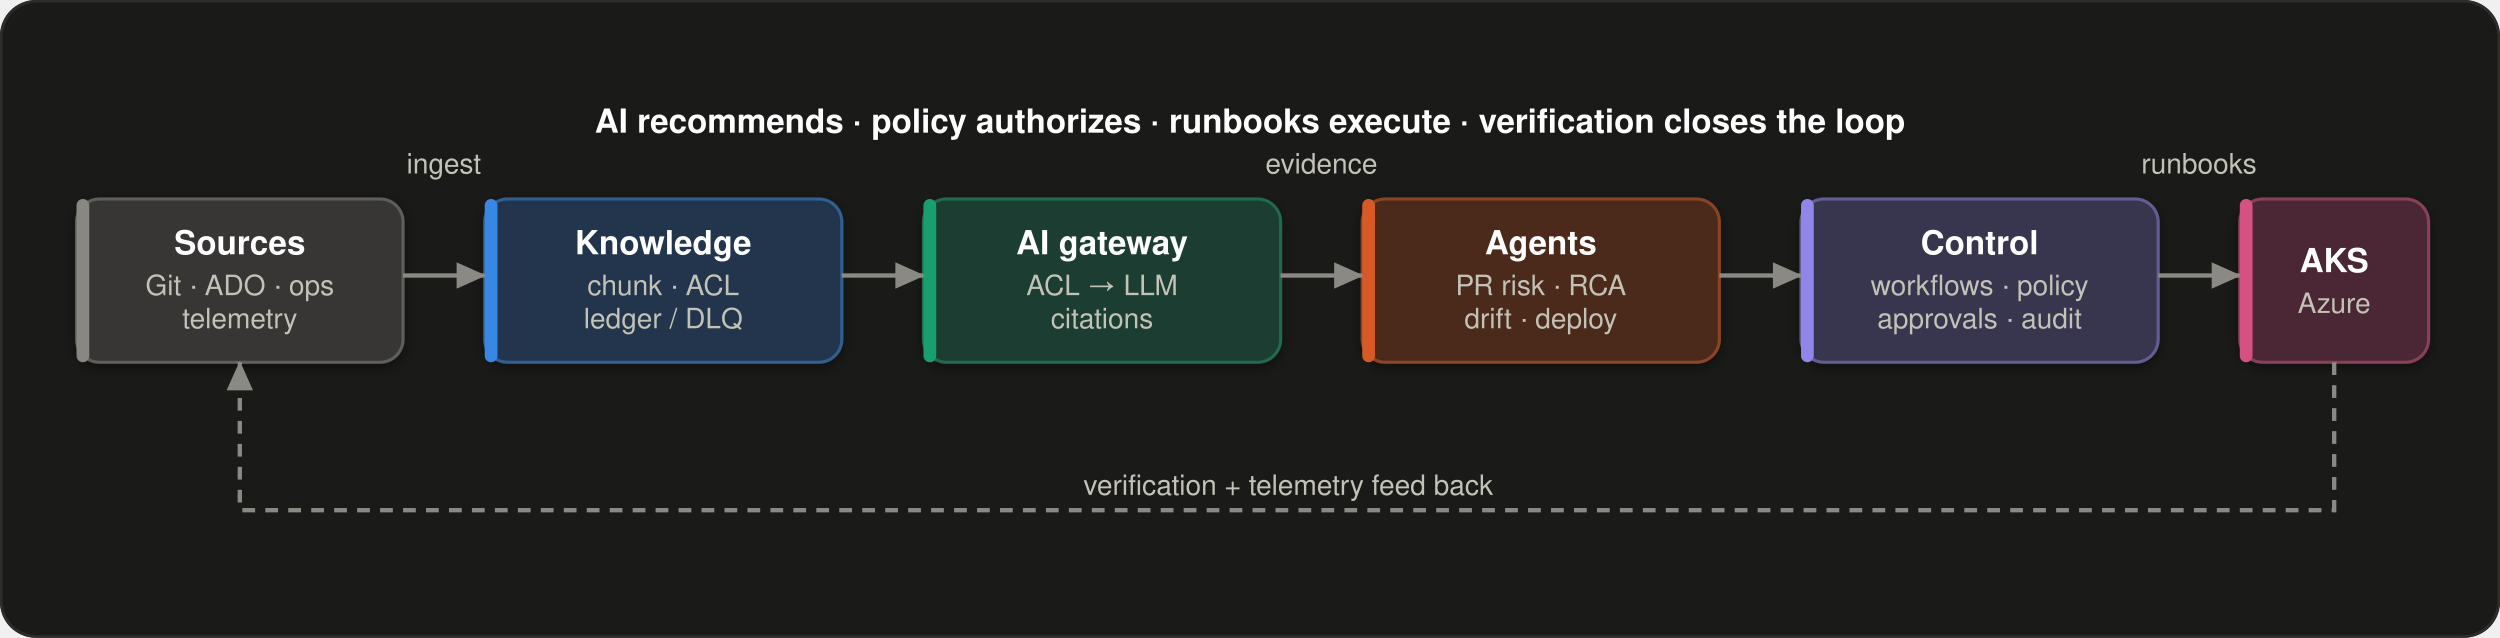
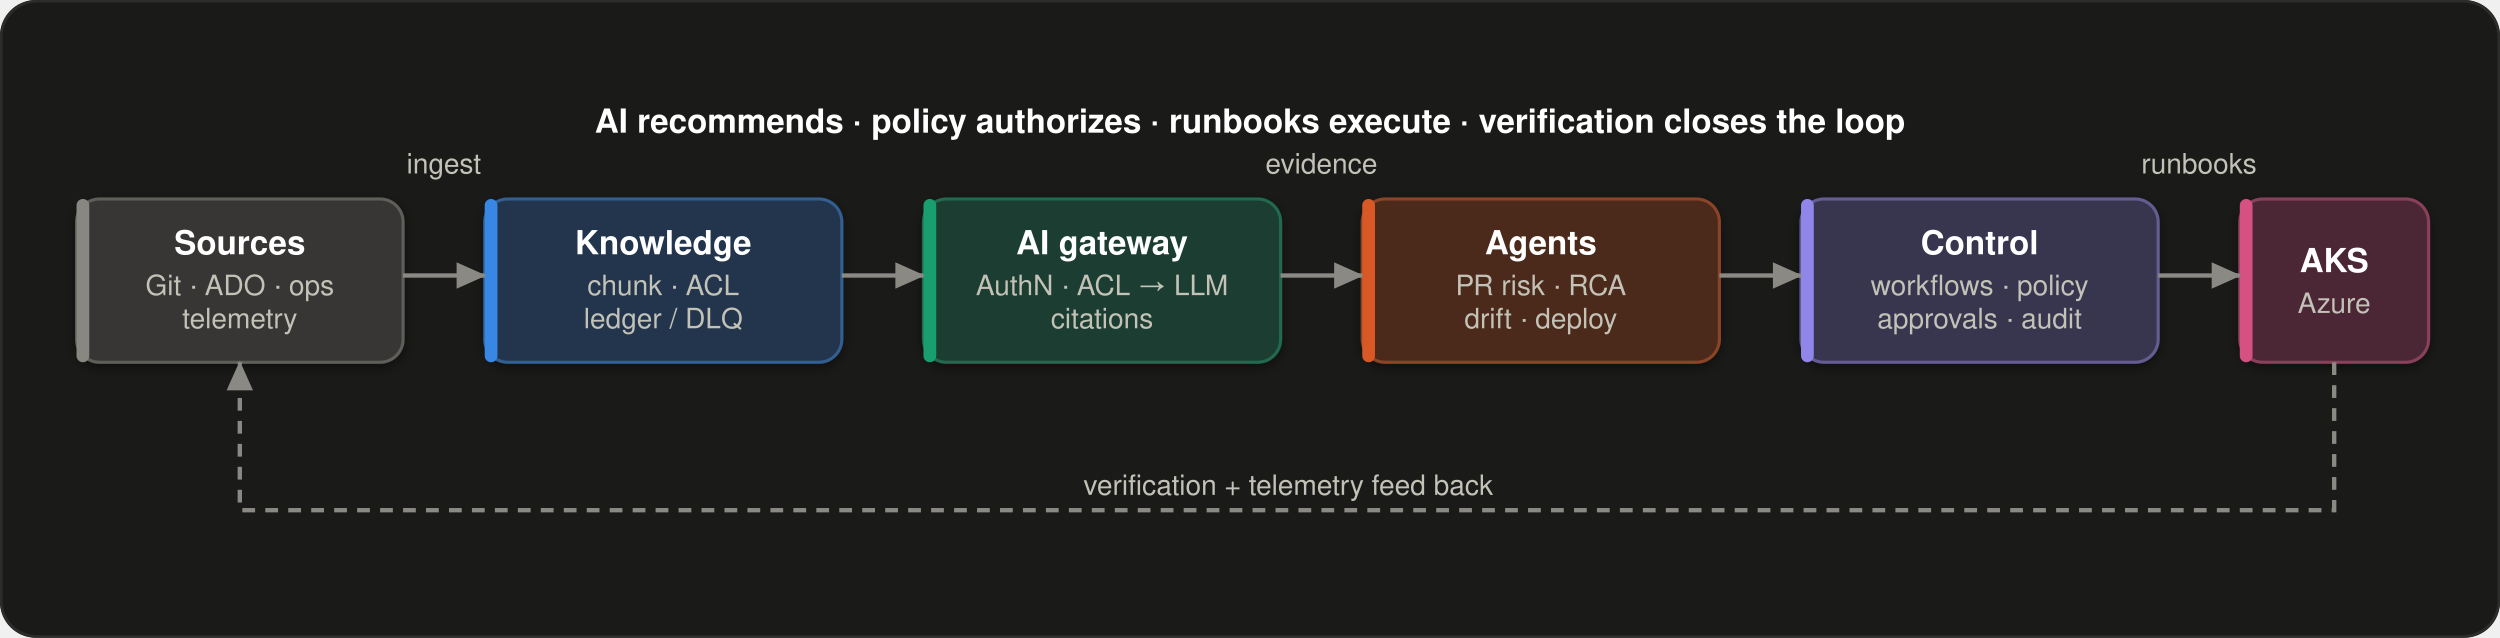
<svg xmlns="http://www.w3.org/2000/svg" viewBox="0 0 980 250" font-family="system-ui, -apple-system, 'Segoe UI', Helvetica, Arial, sans-serif" role="img" aria-label="The platform at a glance: sources to Azure through knowledge, gateway, agents, control and execution, with telemetry feeding back">
  <defs>
    <filter id="soft-dark" x="-12%" y="-12%" width="124%" height="130%">
      <feDropShadow dx="0" dy="1.5" stdDeviation="2.2" flood-color="#000000" flood-opacity="0.45" />
    </filter>
    <marker id="arrow-dark" viewBox="0 0 10 10" refX="8.6" refY="5" markerWidth="8" markerHeight="8" orient="auto-start-reverse">
      <path d="M 0.5 1.2 L 9 5 L 0.5 8.8 z" fill="#8b8983" />
    </marker>
    <marker id="arrow-good-dark" viewBox="0 0 10 10" refX="8.6" refY="5" markerWidth="8" markerHeight="8" orient="auto-start-reverse">
      <path d="M 0.5 1.2 L 9 5 L 0.5 8.8 z" fill="#0ca30c" />
    </marker>
    <marker id="arrow-bad-dark" viewBox="0 0 10 10" refX="8.6" refY="5" markerWidth="8" markerHeight="8" orient="auto-start-reverse">
      <path d="M 0.5 1.2 L 9 5 L 0.5 8.8 z" fill="#e66767" />
    </marker>
    <marker id="arrow-warn-dark" viewBox="0 0 10 10" refX="8.6" refY="5" markerWidth="8" markerHeight="8" orient="auto-start-reverse">
      <path d="M 0.5 1.2 L 9 5 L 0.5 8.8 z" fill="#ec835a" />
    </marker>
  </defs>
  <rect x="0" y="0" width="980" height="250" rx="14" fill="#1a1a19" />
  <rect x="0.5" y="0.5" width="979" height="249" rx="14" fill="none" stroke="#2c2c2a" stroke-width="1" />
  <rect x="30" y="78" width="128" height="64" rx="9" fill="#373634" stroke="#5f5e5a" stroke-width="1.2" filter="url(#soft-dark)" />
  <rect x="30" y="78" width="5" height="64" rx="2.5" fill="#898781" />
  <text x="94.0" y="99.68" font-size="13" text-anchor="middle" fill="#ffffff" font-weight="600">Sources</text>
  <text x="94.0" y="115.68" font-size="11" text-anchor="middle" fill="#c3c2b7" font-weight="normal">Git · ADO · ops</text>
  <text x="94.0" y="128.68" font-size="11" text-anchor="middle" fill="#c3c2b7" font-weight="normal">telemetry</text>
  <rect x="190" y="78" width="140" height="64" rx="9" fill="#22364e" stroke="#335e91" stroke-width="1.2" filter="url(#soft-dark)" />
  <rect x="190" y="78" width="5" height="64" rx="2.5" fill="#3987e5" />
  <text x="260.0" y="99.68" font-size="13" text-anchor="middle" fill="#ffffff" font-weight="600">Knowledge</text>
  <text x="260.0" y="115.68" font-size="11" text-anchor="middle" fill="#c3c2b7" font-weight="normal">chunk · ACL</text>
  <text x="260.0" y="128.68" font-size="11" text-anchor="middle" fill="#c3c2b7" font-weight="normal">ledger / DLQ</text>
  <rect x="362" y="78" width="140" height="64" rx="9" fill="#1a3c30" stroke="#226b50" stroke-width="1.2" filter="url(#soft-dark)" />
  <rect x="362" y="78" width="5" height="64" rx="2.5" fill="#199e70" />
  <text x="432.0" y="99.68" font-size="13" text-anchor="middle" fill="#ffffff" font-weight="600">AI gateway</text>
-   <text x="432.0" y="115.68" font-size="11" text-anchor="middle" fill="#c3c2b7" font-weight="normal">ACL → LLM</text>
+   <text x="432.0" y="115.68" font-size="11" text-anchor="middle" fill="#c3c2b7" font-weight="normal">AuthN · ACL → LLM</text>
  <text x="432.0" y="128.68" font-size="11" text-anchor="middle" fill="#c3c2b7" font-weight="normal">citations</text>
  <rect x="534" y="78" width="140" height="64" rx="9" fill="#4c2a1c" stroke="#8b4528" stroke-width="1.2" filter="url(#soft-dark)" />
  <rect x="534" y="78" width="5" height="64" rx="2.5" fill="#d95926" />
  <text x="604.0" y="99.68" font-size="13" text-anchor="middle" fill="#ffffff" font-weight="600">Agents</text>
  <text x="604.0" y="115.68" font-size="11" text-anchor="middle" fill="#c3c2b7" font-weight="normal">PR risk · RCA</text>
  <text x="604.0" y="128.68" font-size="11" text-anchor="middle" fill="#c3c2b7" font-weight="normal">drift · deploy</text>
  <rect x="706" y="78" width="140" height="64" rx="9" fill="#39364f" stroke="#635d93" stroke-width="1.2" filter="url(#soft-dark)" />
  <rect x="706" y="78" width="5" height="64" rx="2.5" fill="#9085e9" />
  <text x="776.0" y="99.68" font-size="13" text-anchor="middle" fill="#ffffff" font-weight="600">Control</text>
  <text x="776.0" y="115.68" font-size="11" text-anchor="middle" fill="#c3c2b7" font-weight="normal">workflows · policy</text>
  <text x="776.0" y="128.68" font-size="11" text-anchor="middle" fill="#c3c2b7" font-weight="normal">approvals · audit</text>
  <rect x="878" y="78" width="74" height="64" rx="9" fill="#4b2834" stroke="#89405a" stroke-width="1.2" filter="url(#soft-dark)" />
  <rect x="878" y="78" width="5" height="64" rx="2.5" fill="#d55181" />
  <text x="915.0" y="106.68" font-size="13" text-anchor="middle" fill="#ffffff" font-weight="600">AKS</text>
  <text x="915.0" y="122.68" font-size="11" text-anchor="middle" fill="#c3c2b7" font-weight="normal">Azure</text>
  <path d="M 158 108 L 190 108" fill="none" stroke="#8b8983" stroke-width="1.7" marker-end="url(#arrow-dark)" />
  <text x="174" y="68" font-size="11" text-anchor="middle" fill="#c3c2b7" font-weight="normal" paint-order="stroke" stroke="#1a1a19" stroke-width="5" stroke-linejoin="round">ingest</text>
  <path d="M 330 108 L 362 108" fill="none" stroke="#8b8983" stroke-width="1.7" marker-end="url(#arrow-dark)" />
  <path d="M 502 108 L 534 108" fill="none" stroke="#8b8983" stroke-width="1.7" marker-end="url(#arrow-dark)" />
  <text x="518" y="68" font-size="11" text-anchor="middle" fill="#c3c2b7" font-weight="normal" paint-order="stroke" stroke="#1a1a19" stroke-width="5" stroke-linejoin="round">evidence</text>
  <path d="M 674 108 L 706 108" fill="none" stroke="#8b8983" stroke-width="1.7" marker-end="url(#arrow-dark)" />
  <path d="M 846 108 L 878 108" fill="none" stroke="#8b8983" stroke-width="1.7" marker-end="url(#arrow-dark)" />
  <text x="862" y="68" font-size="11" text-anchor="middle" fill="#c3c2b7" font-weight="normal" paint-order="stroke" stroke="#1a1a19" stroke-width="5" stroke-linejoin="round">runbooks</text>
  <path d="M 915 142 L 915 200 L 94 200 L 94 142" fill="none" stroke="#8b8983" stroke-width="1.7" stroke-dasharray="5 4" marker-end="url(#arrow-dark)" />
  <text x="505" y="194" font-size="11" text-anchor="middle" fill="#c3c2b7" font-weight="normal" paint-order="stroke" stroke="#1a1a19" stroke-width="5" stroke-linejoin="round">verification + telemetry feed back</text>
  <text x="490" y="52" font-size="13" text-anchor="middle" fill="#ffffff" font-weight="600">AI recommends · policy authorizes · runbooks execute · verification closes the loop</text>
</svg>
